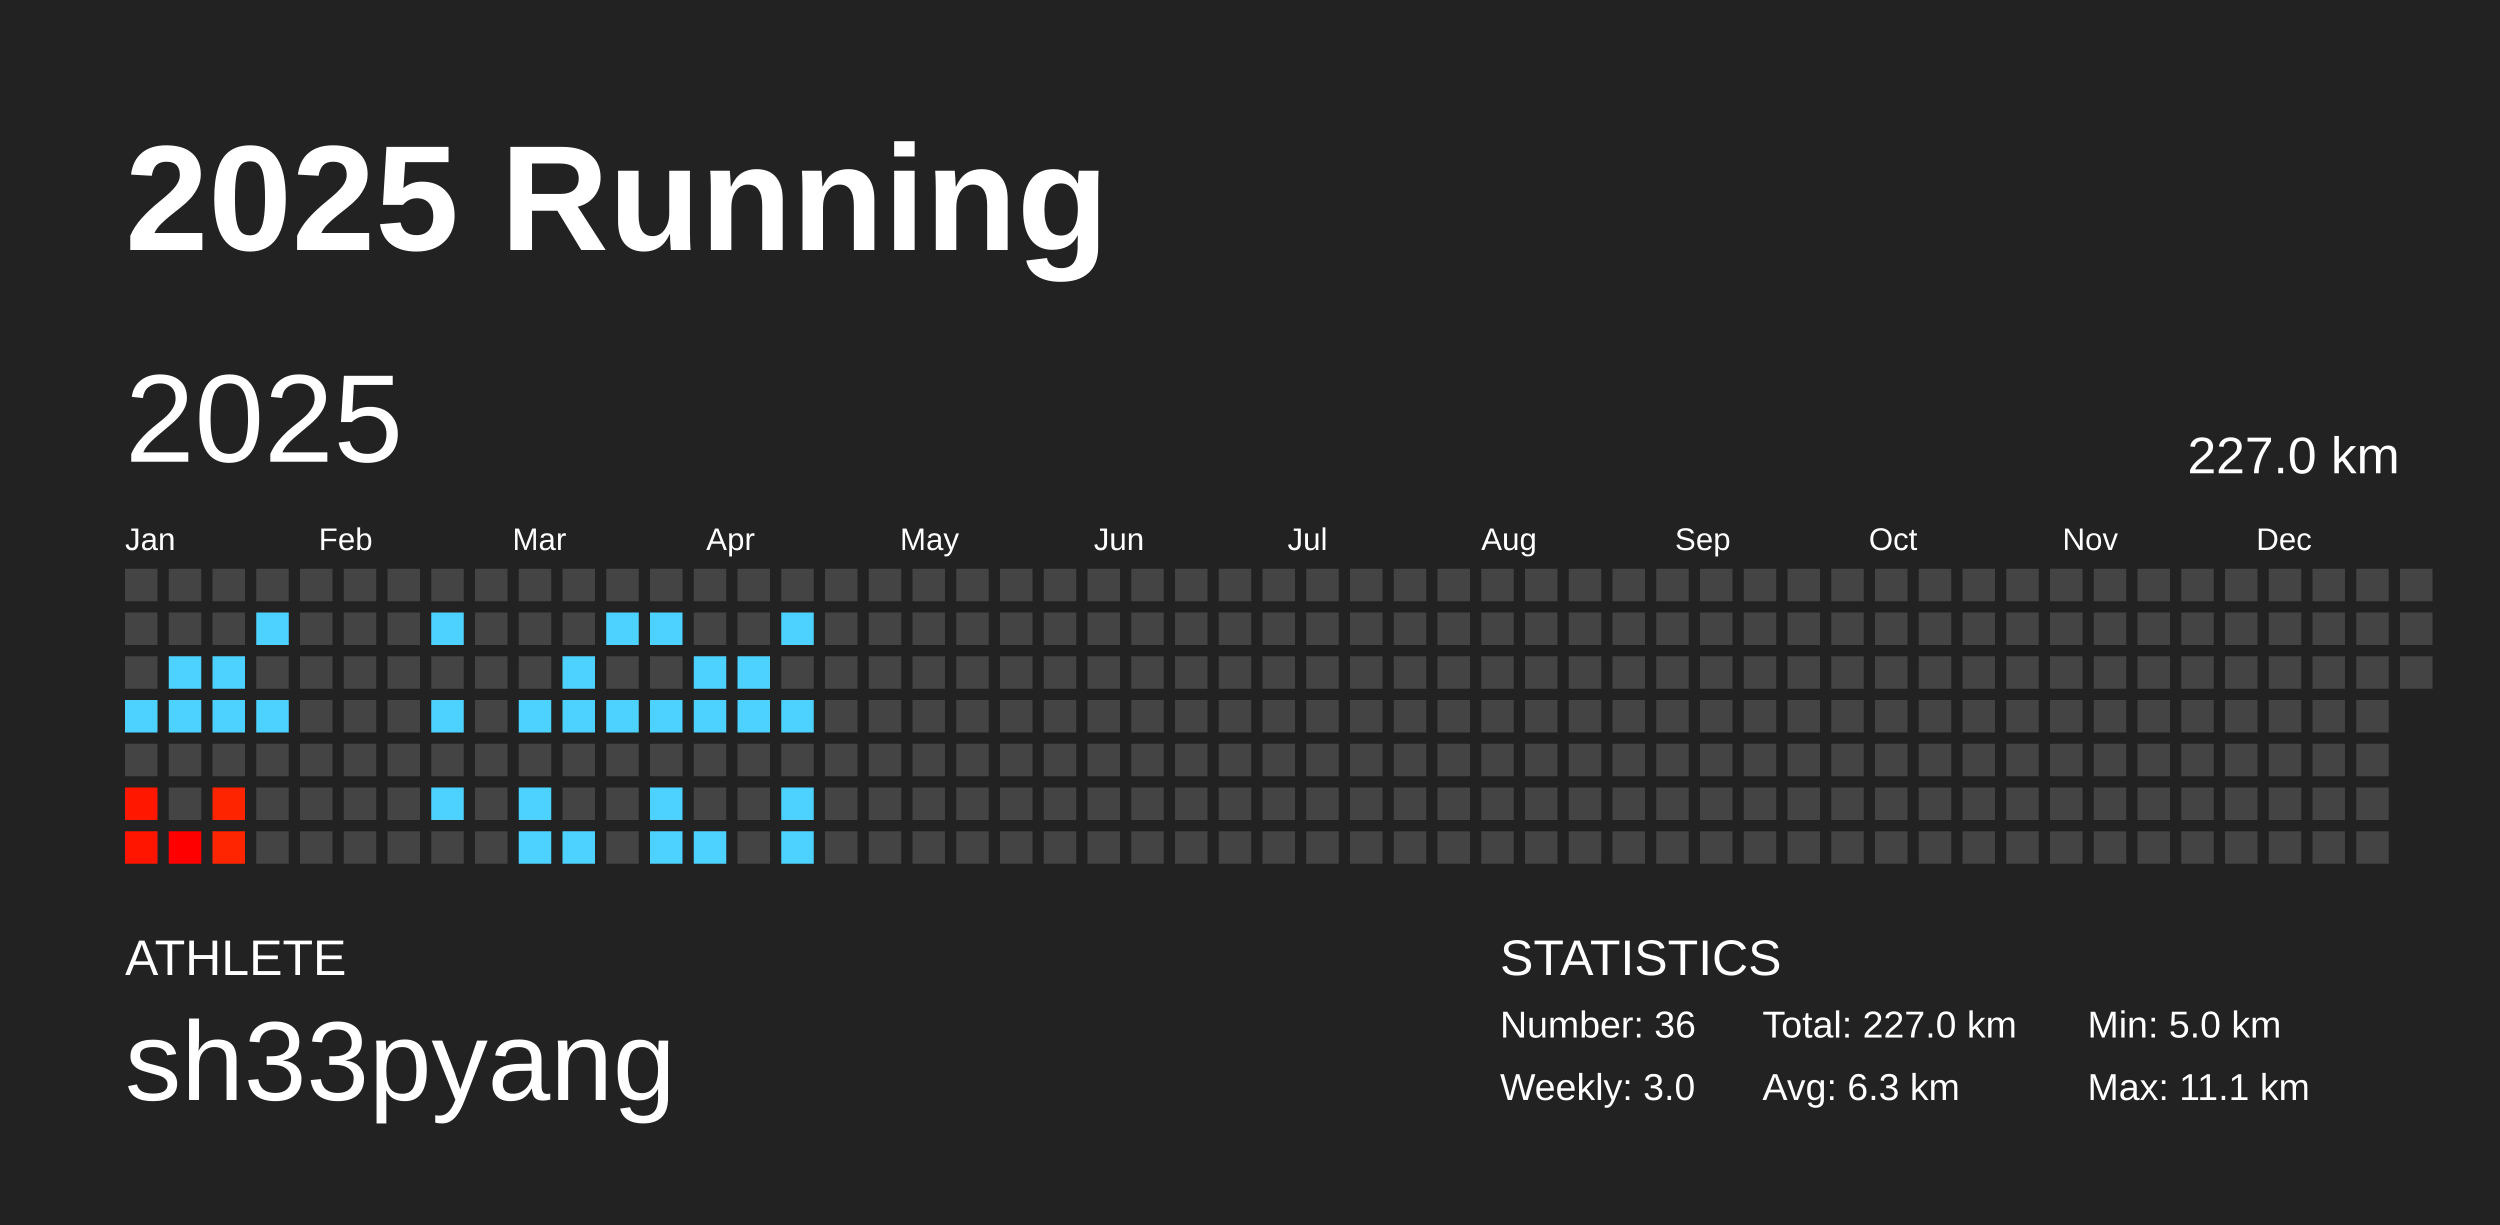
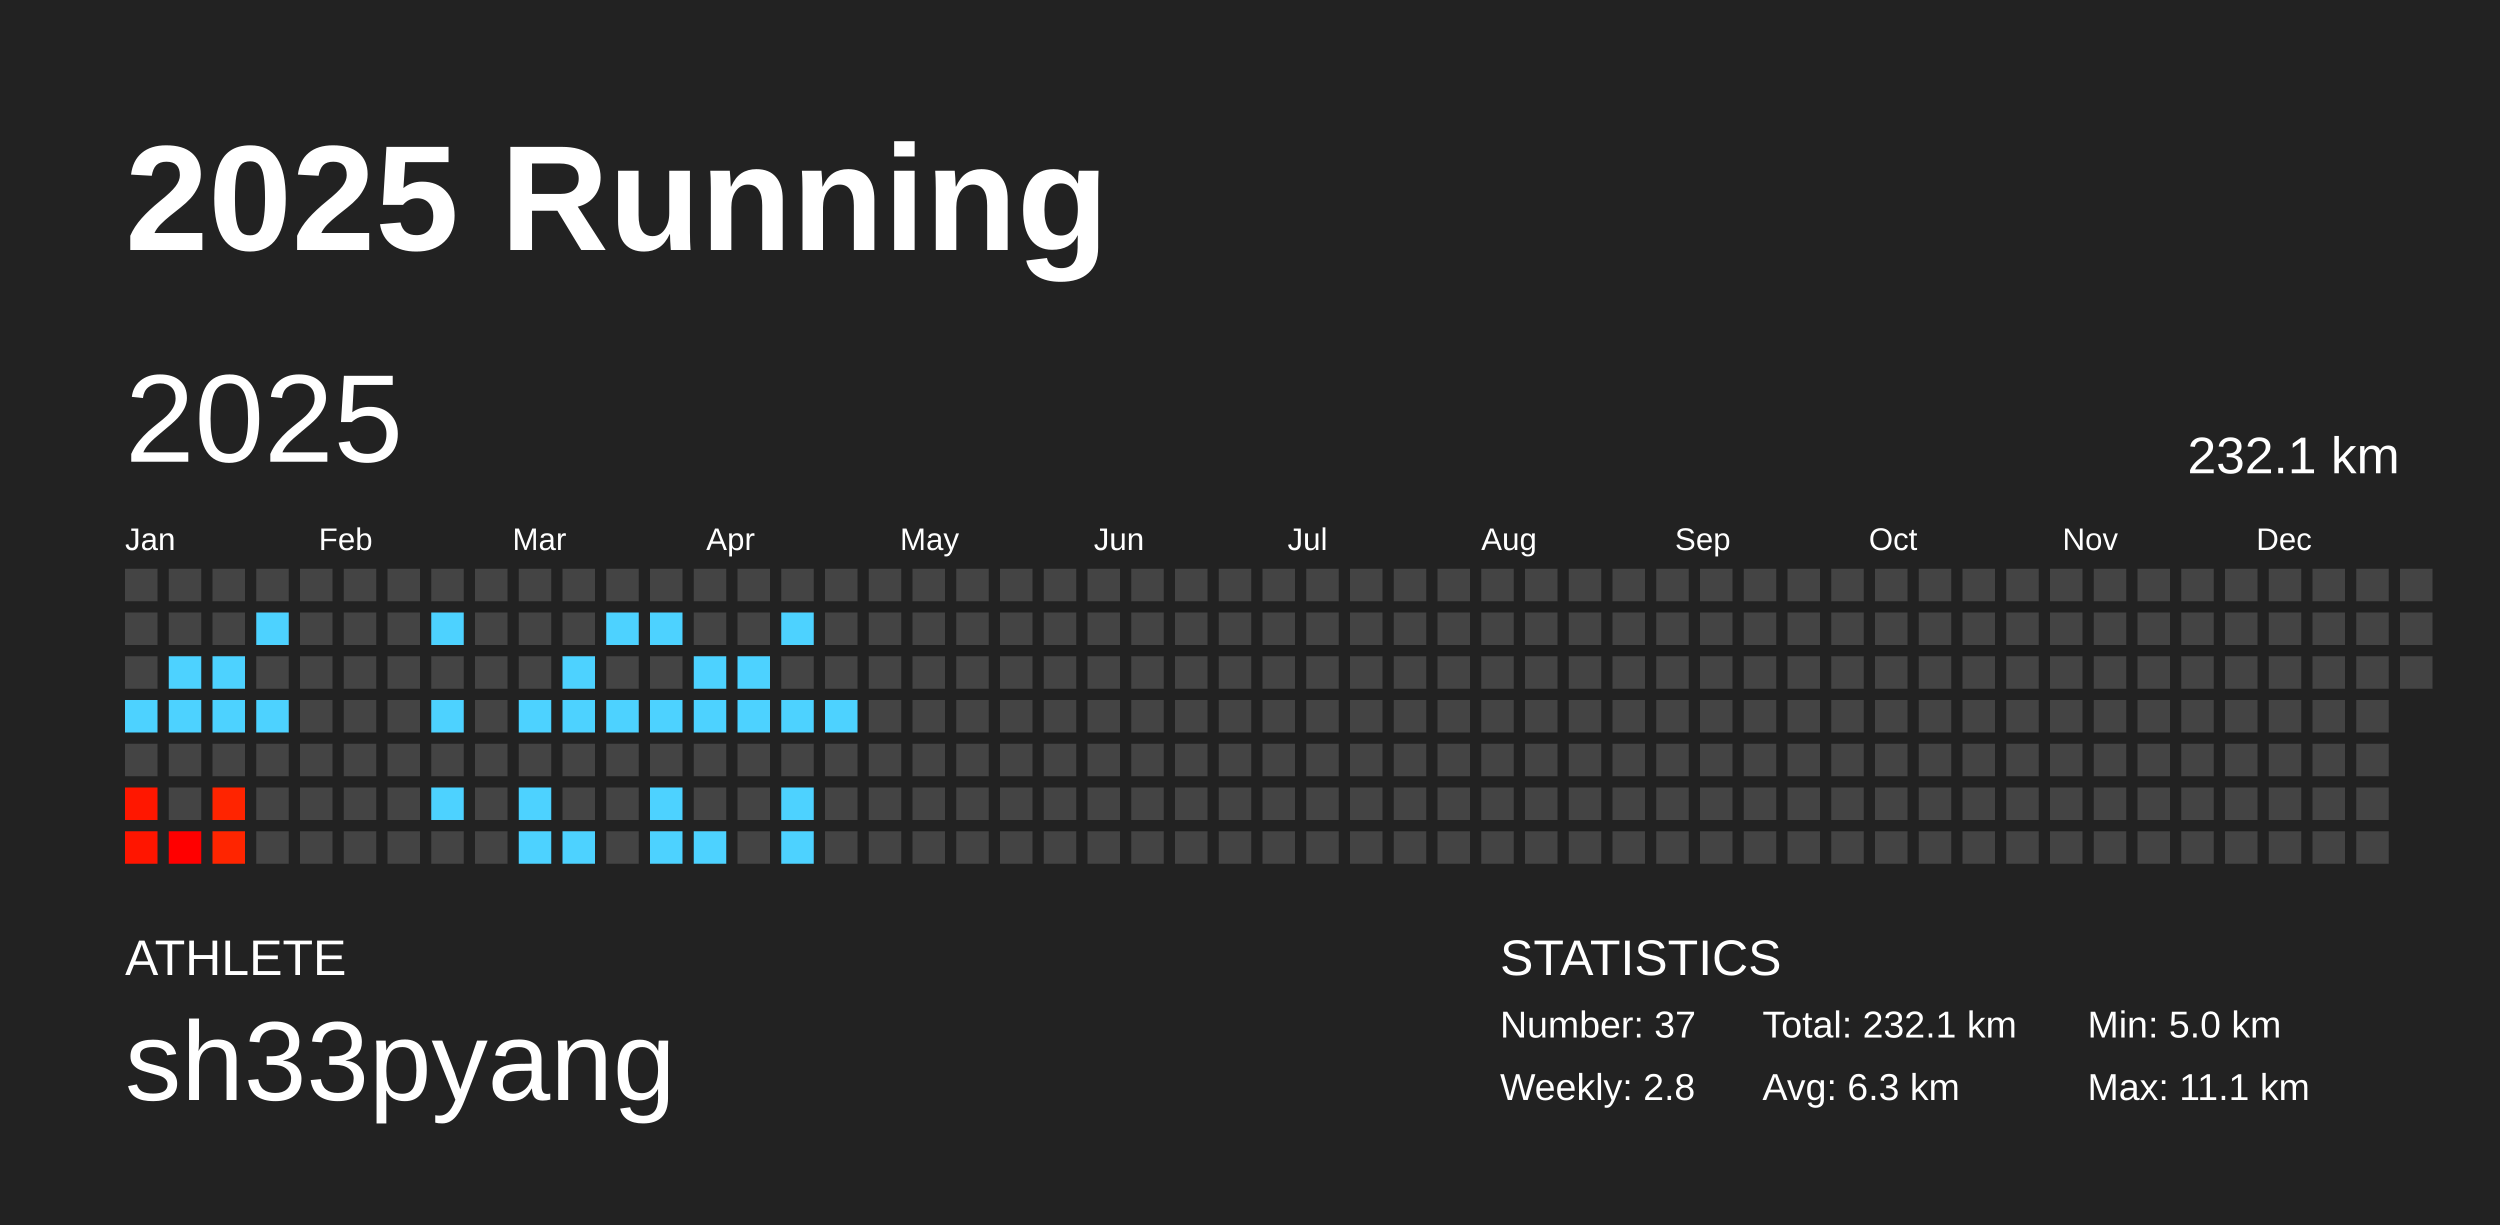
<svg xmlns="http://www.w3.org/2000/svg" baseProfile="full" height="98mm" version="1.1" viewBox="0,0,200,98" width="200mm">
  <defs />
  <rect fill="#222222" height="98" width="200" x="0" y="0" />
  <text fill="#FFFFFF" style="font-size:12px; font-family:Arial; font-weight:bold;" x="10" y="20">2025 Running</text>
  <text fill="#FFFFFF" style="font-size:4px; font-family:Arial" x="10" y="78">ATHLETE</text>
  <text fill="#FFFFFF" style="font-size:9px; font-family:Arial" x="10" y="88">sh33pyang</text>
  <text fill="#FFFFFF" style="font-size:4px; font-family:Arial" x="120" y="78">STATISTICS</text>
-   <text fill="#FFFFFF" style="font-size:3px; font-family:Arial" x="120" y="83">Number: 36</text>
-   <text fill="#FFFFFF" style="font-size:3px; font-family:Arial" x="120" y="88">Weekly: 3.0</text>
-   <text fill="#FFFFFF" style="font-size:3px; font-family:Arial" x="141" y="83">Total: 227.0 km</text>
+   <text fill="#FFFFFF" style="font-size:3px; font-family:Arial" x="120" y="83">Number: 37</text>
+   <text fill="#FFFFFF" style="font-size:3px; font-family:Arial" x="120" y="88">Weekly: 2.8</text>
+   <text fill="#FFFFFF" style="font-size:3px; font-family:Arial" x="141" y="83">Total: 232.1 km</text>
  <text fill="#FFFFFF" style="font-size:3px; font-family:Arial" x="141" y="88">Avg: 6.3 km</text>
  <text fill="#FFFFFF" style="font-size:3px; font-family:Arial" x="167" y="83">Min: 5.0 km</text>
  <text fill="#FFFFFF" style="font-size:3px; font-family:Arial" x="167" y="88">Max: 11.1 km</text>
  <text dominant-baseline="hanging" fill="#FFFFFF" style="font-size:10.0px; font-family:Arial;" x="10" y="30">2025</text>
-   <text dominant-baseline="hanging" fill="#FFFFFF" style="font-size:4.125px; font-family:Arial;" x="175" y="35">227.0 km</text>
+   <text dominant-baseline="hanging" fill="#FFFFFF" style="font-size:4.125px; font-family:Arial;" x="175" y="35">232.1 km</text>
  <text fill="#FFFFFF" style="font-size:2.5px; font-family:Arial" x="10.0" y="44">Jan</text>
  <text fill="#FFFFFF" style="font-size:2.5px; font-family:Arial" x="25.5" y="44">Feb</text>
  <text fill="#FFFFFF" style="font-size:2.5px; font-family:Arial" x="41.0" y="44">Mar</text>
  <text fill="#FFFFFF" style="font-size:2.5px; font-family:Arial" x="56.5" y="44">Apr</text>
  <text fill="#FFFFFF" style="font-size:2.5px; font-family:Arial" x="72.0" y="44">May</text>
  <text fill="#FFFFFF" style="font-size:2.5px; font-family:Arial" x="87.5" y="44">Jun</text>
  <text fill="#FFFFFF" style="font-size:2.5px; font-family:Arial" x="103.0" y="44">Jul</text>
  <text fill="#FFFFFF" style="font-size:2.5px; font-family:Arial" x="118.5" y="44">Aug</text>
  <text fill="#FFFFFF" style="font-size:2.5px; font-family:Arial" x="134.0" y="44">Sep</text>
  <text fill="#FFFFFF" style="font-size:2.5px; font-family:Arial" x="149.5" y="44">Oct</text>
  <text fill="#FFFFFF" style="font-size:2.5px; font-family:Arial" x="165.0" y="44">Nov</text>
  <text fill="#FFFFFF" style="font-size:2.5px; font-family:Arial" x="180.5" y="44">Dec</text>
  <rect fill="#444444" height="2.6" width="2.6" x="10.0" y="45.5" />
  <rect fill="#444444" height="2.6" width="2.6" x="10.0" y="49.0" />
  <rect fill="#444444" height="2.6" width="2.6" x="10.0" y="52.5" />
  <rect fill="#4dd2ff" height="2.6" width="2.6" x="10.0" y="56.0" />
  <rect fill="#444444" height="2.6" width="2.6" x="10.0" y="59.5" />
  <rect fill="#ff1700" height="2.6" width="2.6" x="10.0" y="63.0" />
  <rect fill="#ff1500" height="2.6" width="2.6" x="10.0" y="66.5" />
  <rect fill="#444444" height="2.6" width="2.6" x="13.5" y="45.5" />
  <rect fill="#444444" height="2.6" width="2.6" x="13.5" y="49.0" />
  <rect fill="#4dd2ff" height="2.6" width="2.6" x="13.5" y="52.5" />
  <rect fill="#4dd2ff" height="2.6" width="2.6" x="13.5" y="56.0" />
  <rect fill="#444444" height="2.6" width="2.6" x="13.5" y="59.5" />
  <rect fill="#444444" height="2.6" width="2.6" x="13.5" y="63.0" />
  <rect fill="#ff0000" height="2.6" width="2.6" x="13.5" y="66.5" />
  <rect fill="#444444" height="2.6" width="2.6" x="17.0" y="45.5" />
  <rect fill="#444444" height="2.6" width="2.6" x="17.0" y="49.0" />
  <rect fill="#4dd2ff" height="2.6" width="2.6" x="17.0" y="52.5" />
  <rect fill="#4dd2ff" height="2.6" width="2.6" x="17.0" y="56.0" />
  <rect fill="#444444" height="2.6" width="2.6" x="17.0" y="59.5" />
  <rect fill="#ff2400" height="2.6" width="2.6" x="17.0" y="63.0" />
  <rect fill="#ff2500" height="2.6" width="2.6" x="17.0" y="66.5" />
  <rect fill="#444444" height="2.6" width="2.6" x="20.5" y="45.5" />
  <rect fill="#4dd2ff" height="2.6" width="2.6" x="20.5" y="49.0" />
  <rect fill="#444444" height="2.6" width="2.6" x="20.5" y="52.5" />
  <rect fill="#4dd2ff" height="2.6" width="2.6" x="20.5" y="56.0" />
  <rect fill="#444444" height="2.6" width="2.6" x="20.5" y="59.5" />
  <rect fill="#444444" height="2.6" width="2.6" x="20.5" y="63.0" />
  <rect fill="#444444" height="2.6" width="2.6" x="20.5" y="66.5" />
  <rect fill="#444444" height="2.6" width="2.6" x="24.0" y="45.5" />
  <rect fill="#444444" height="2.6" width="2.6" x="24.0" y="49.0" />
  <rect fill="#444444" height="2.6" width="2.6" x="24.0" y="52.5" />
  <rect fill="#444444" height="2.6" width="2.6" x="24.0" y="56.0" />
  <rect fill="#444444" height="2.6" width="2.6" x="24.0" y="59.5" />
  <rect fill="#444444" height="2.6" width="2.6" x="24.0" y="63.0" />
  <rect fill="#444444" height="2.6" width="2.6" x="24.0" y="66.5" />
  <rect fill="#444444" height="2.6" width="2.6" x="27.5" y="45.5" />
  <rect fill="#444444" height="2.6" width="2.6" x="27.5" y="49.0" />
  <rect fill="#444444" height="2.6" width="2.6" x="27.5" y="52.5" />
  <rect fill="#444444" height="2.6" width="2.6" x="27.5" y="56.0" />
  <rect fill="#444444" height="2.6" width="2.6" x="27.5" y="59.5" />
  <rect fill="#444444" height="2.6" width="2.6" x="27.5" y="63.0" />
  <rect fill="#444444" height="2.6" width="2.6" x="27.5" y="66.5" />
  <rect fill="#444444" height="2.6" width="2.6" x="31.0" y="45.5" />
  <rect fill="#444444" height="2.6" width="2.6" x="31.0" y="49.0" />
  <rect fill="#444444" height="2.6" width="2.6" x="31.0" y="52.5" />
  <rect fill="#444444" height="2.6" width="2.6" x="31.0" y="56.0" />
  <rect fill="#444444" height="2.6" width="2.6" x="31.0" y="59.5" />
  <rect fill="#444444" height="2.6" width="2.6" x="31.0" y="63.0" />
  <rect fill="#444444" height="2.6" width="2.6" x="31.0" y="66.5" />
  <rect fill="#444444" height="2.6" width="2.6" x="34.5" y="45.5" />
  <rect fill="#4dd2ff" height="2.6" width="2.6" x="34.5" y="49.0" />
  <rect fill="#444444" height="2.6" width="2.6" x="34.5" y="52.5" />
  <rect fill="#4dd2ff" height="2.6" width="2.6" x="34.5" y="56.0" />
  <rect fill="#444444" height="2.6" width="2.6" x="34.5" y="59.5" />
  <rect fill="#4dd2ff" height="2.6" width="2.6" x="34.5" y="63.0" />
  <rect fill="#444444" height="2.6" width="2.6" x="34.5" y="66.5" />
  <rect fill="#444444" height="2.6" width="2.6" x="38.0" y="45.5" />
  <rect fill="#444444" height="2.6" width="2.6" x="38.0" y="49.0" />
  <rect fill="#444444" height="2.6" width="2.6" x="38.0" y="52.5" />
  <rect fill="#444444" height="2.6" width="2.6" x="38.0" y="56.0" />
  <rect fill="#444444" height="2.6" width="2.6" x="38.0" y="59.5" />
  <rect fill="#444444" height="2.6" width="2.6" x="38.0" y="63.0" />
  <rect fill="#444444" height="2.6" width="2.6" x="38.0" y="66.5" />
  <rect fill="#444444" height="2.6" width="2.6" x="41.5" y="45.5" />
  <rect fill="#444444" height="2.6" width="2.6" x="41.5" y="49.0" />
  <rect fill="#444444" height="2.6" width="2.6" x="41.5" y="52.5" />
  <rect fill="#4dd2ff" height="2.6" width="2.6" x="41.5" y="56.0" />
  <rect fill="#444444" height="2.6" width="2.6" x="41.5" y="59.5" />
  <rect fill="#4dd2ff" height="2.6" width="2.6" x="41.5" y="63.0" />
  <rect fill="#4dd2ff" height="2.6" width="2.6" x="41.5" y="66.5" />
  <rect fill="#444444" height="2.6" width="2.6" x="45.0" y="45.5" />
  <rect fill="#444444" height="2.6" width="2.6" x="45.0" y="49.0" />
  <rect fill="#4dd2ff" height="2.6" width="2.6" x="45.0" y="52.5" />
  <rect fill="#4dd2ff" height="2.6" width="2.6" x="45.0" y="56.0" />
  <rect fill="#444444" height="2.6" width="2.6" x="45.0" y="59.5" />
  <rect fill="#444444" height="2.6" width="2.6" x="45.0" y="63.0" />
  <rect fill="#4dd2ff" height="2.6" width="2.6" x="45.0" y="66.5" />
  <rect fill="#444444" height="2.6" width="2.6" x="48.5" y="45.5" />
  <rect fill="#4dd2ff" height="2.6" width="2.6" x="48.5" y="49.0" />
  <rect fill="#444444" height="2.6" width="2.6" x="48.5" y="52.5" />
  <rect fill="#4dd2ff" height="2.6" width="2.6" x="48.5" y="56.0" />
  <rect fill="#444444" height="2.6" width="2.6" x="48.5" y="59.5" />
  <rect fill="#444444" height="2.6" width="2.6" x="48.5" y="63.0" />
  <rect fill="#444444" height="2.6" width="2.6" x="48.5" y="66.5" />
  <rect fill="#444444" height="2.6" width="2.6" x="52.0" y="45.5" />
  <rect fill="#4dd2ff" height="2.6" width="2.6" x="52.0" y="49.0" />
  <rect fill="#444444" height="2.6" width="2.6" x="52.0" y="52.5" />
  <rect fill="#4dd2ff" height="2.6" width="2.6" x="52.0" y="56.0" />
  <rect fill="#444444" height="2.6" width="2.6" x="52.0" y="59.5" />
  <rect fill="#4dd2ff" height="2.6" width="2.6" x="52.0" y="63.0" />
  <rect fill="#4dd2ff" height="2.6" width="2.6" x="52.0" y="66.5" />
  <rect fill="#444444" height="2.6" width="2.6" x="55.5" y="45.5" />
  <rect fill="#444444" height="2.6" width="2.6" x="55.5" y="49.0" />
  <rect fill="#4dd2ff" height="2.6" width="2.6" x="55.5" y="52.5" />
  <rect fill="#4dd2ff" height="2.6" width="2.6" x="55.5" y="56.0" />
  <rect fill="#444444" height="2.6" width="2.6" x="55.5" y="59.5" />
  <rect fill="#444444" height="2.6" width="2.6" x="55.5" y="63.0" />
  <rect fill="#4dd2ff" height="2.6" width="2.6" x="55.5" y="66.5" />
  <rect fill="#444444" height="2.6" width="2.6" x="59.0" y="45.5" />
  <rect fill="#444444" height="2.6" width="2.6" x="59.0" y="49.0" />
  <rect fill="#4dd2ff" height="2.6" width="2.6" x="59.0" y="52.5" />
  <rect fill="#4dd2ff" height="2.6" width="2.6" x="59.0" y="56.0" />
  <rect fill="#444444" height="2.6" width="2.6" x="59.0" y="59.5" />
  <rect fill="#444444" height="2.6" width="2.6" x="59.0" y="63.0" />
  <rect fill="#444444" height="2.6" width="2.6" x="59.0" y="66.5" />
  <rect fill="#444444" height="2.6" width="2.6" x="62.5" y="45.5" />
  <rect fill="#4dd2ff" height="2.6" width="2.6" x="62.5" y="49.0" />
  <rect fill="#444444" height="2.6" width="2.6" x="62.5" y="52.5" />
  <rect fill="#4dd2ff" height="2.6" width="2.6" x="62.5" y="56.0" />
  <rect fill="#444444" height="2.6" width="2.6" x="62.5" y="59.5" />
  <rect fill="#4dd2ff" height="2.6" width="2.6" x="62.5" y="63.0" />
  <rect fill="#4dd2ff" height="2.6" width="2.6" x="62.5" y="66.5" />
  <rect fill="#444444" height="2.6" width="2.6" x="66.0" y="45.5" />
  <rect fill="#444444" height="2.6" width="2.6" x="66.0" y="49.0" />
  <rect fill="#444444" height="2.6" width="2.6" x="66.0" y="52.5" />
-   <rect fill="#444444" height="2.6" width="2.6" x="66.0" y="56.0" />
+   <rect fill="#4dd2ff" height="2.6" width="2.6" x="66.0" y="56.0" />
  <rect fill="#444444" height="2.6" width="2.6" x="66.0" y="59.5" />
  <rect fill="#444444" height="2.6" width="2.6" x="66.0" y="63.0" />
  <rect fill="#444444" height="2.6" width="2.6" x="66.0" y="66.5" />
  <rect fill="#444444" height="2.6" width="2.6" x="69.5" y="45.5" />
  <rect fill="#444444" height="2.6" width="2.6" x="69.5" y="49.0" />
  <rect fill="#444444" height="2.6" width="2.6" x="69.5" y="52.5" />
  <rect fill="#444444" height="2.6" width="2.6" x="69.5" y="56.0" />
  <rect fill="#444444" height="2.6" width="2.6" x="69.5" y="59.5" />
  <rect fill="#444444" height="2.6" width="2.6" x="69.5" y="63.0" />
  <rect fill="#444444" height="2.6" width="2.6" x="69.5" y="66.5" />
  <rect fill="#444444" height="2.6" width="2.6" x="73.0" y="45.5" />
  <rect fill="#444444" height="2.6" width="2.6" x="73.0" y="49.0" />
  <rect fill="#444444" height="2.6" width="2.6" x="73.0" y="52.5" />
  <rect fill="#444444" height="2.6" width="2.6" x="73.0" y="56.0" />
  <rect fill="#444444" height="2.6" width="2.6" x="73.0" y="59.5" />
  <rect fill="#444444" height="2.6" width="2.6" x="73.0" y="63.0" />
  <rect fill="#444444" height="2.6" width="2.6" x="73.0" y="66.5" />
  <rect fill="#444444" height="2.6" width="2.6" x="76.5" y="45.5" />
  <rect fill="#444444" height="2.6" width="2.6" x="76.5" y="49.0" />
  <rect fill="#444444" height="2.6" width="2.6" x="76.5" y="52.5" />
  <rect fill="#444444" height="2.6" width="2.6" x="76.5" y="56.0" />
  <rect fill="#444444" height="2.6" width="2.6" x="76.5" y="59.5" />
  <rect fill="#444444" height="2.6" width="2.6" x="76.5" y="63.0" />
  <rect fill="#444444" height="2.6" width="2.6" x="76.5" y="66.5" />
  <rect fill="#444444" height="2.6" width="2.6" x="80.0" y="45.5" />
  <rect fill="#444444" height="2.6" width="2.6" x="80.0" y="49.0" />
  <rect fill="#444444" height="2.6" width="2.6" x="80.0" y="52.5" />
  <rect fill="#444444" height="2.6" width="2.6" x="80.0" y="56.0" />
  <rect fill="#444444" height="2.6" width="2.6" x="80.0" y="59.5" />
  <rect fill="#444444" height="2.6" width="2.6" x="80.0" y="63.0" />
  <rect fill="#444444" height="2.6" width="2.6" x="80.0" y="66.5" />
  <rect fill="#444444" height="2.6" width="2.6" x="83.5" y="45.5" />
  <rect fill="#444444" height="2.6" width="2.6" x="83.5" y="49.0" />
  <rect fill="#444444" height="2.6" width="2.6" x="83.5" y="52.5" />
  <rect fill="#444444" height="2.6" width="2.6" x="83.5" y="56.0" />
  <rect fill="#444444" height="2.6" width="2.6" x="83.5" y="59.5" />
  <rect fill="#444444" height="2.6" width="2.6" x="83.5" y="63.0" />
  <rect fill="#444444" height="2.6" width="2.6" x="83.5" y="66.5" />
  <rect fill="#444444" height="2.6" width="2.6" x="87.0" y="45.5" />
  <rect fill="#444444" height="2.6" width="2.6" x="87.0" y="49.0" />
  <rect fill="#444444" height="2.6" width="2.6" x="87.0" y="52.5" />
  <rect fill="#444444" height="2.6" width="2.6" x="87.0" y="56.0" />
  <rect fill="#444444" height="2.6" width="2.6" x="87.0" y="59.5" />
  <rect fill="#444444" height="2.6" width="2.6" x="87.0" y="63.0" />
  <rect fill="#444444" height="2.6" width="2.6" x="87.0" y="66.5" />
  <rect fill="#444444" height="2.6" width="2.6" x="90.5" y="45.5" />
  <rect fill="#444444" height="2.6" width="2.6" x="90.5" y="49.0" />
  <rect fill="#444444" height="2.6" width="2.6" x="90.5" y="52.5" />
  <rect fill="#444444" height="2.6" width="2.6" x="90.5" y="56.0" />
  <rect fill="#444444" height="2.6" width="2.6" x="90.5" y="59.5" />
  <rect fill="#444444" height="2.6" width="2.6" x="90.5" y="63.0" />
  <rect fill="#444444" height="2.6" width="2.6" x="90.5" y="66.5" />
  <rect fill="#444444" height="2.6" width="2.6" x="94.0" y="45.5" />
  <rect fill="#444444" height="2.6" width="2.6" x="94.0" y="49.0" />
  <rect fill="#444444" height="2.6" width="2.6" x="94.0" y="52.5" />
  <rect fill="#444444" height="2.6" width="2.6" x="94.0" y="56.0" />
  <rect fill="#444444" height="2.6" width="2.6" x="94.0" y="59.5" />
  <rect fill="#444444" height="2.6" width="2.6" x="94.0" y="63.0" />
  <rect fill="#444444" height="2.6" width="2.6" x="94.0" y="66.5" />
  <rect fill="#444444" height="2.6" width="2.6" x="97.5" y="45.5" />
  <rect fill="#444444" height="2.6" width="2.6" x="97.5" y="49.0" />
  <rect fill="#444444" height="2.6" width="2.6" x="97.5" y="52.5" />
  <rect fill="#444444" height="2.6" width="2.6" x="97.5" y="56.0" />
  <rect fill="#444444" height="2.6" width="2.6" x="97.5" y="59.5" />
  <rect fill="#444444" height="2.6" width="2.6" x="97.5" y="63.0" />
  <rect fill="#444444" height="2.6" width="2.6" x="97.5" y="66.5" />
  <rect fill="#444444" height="2.6" width="2.6" x="101.0" y="45.5" />
  <rect fill="#444444" height="2.6" width="2.6" x="101.0" y="49.0" />
  <rect fill="#444444" height="2.6" width="2.6" x="101.0" y="52.5" />
  <rect fill="#444444" height="2.6" width="2.6" x="101.0" y="56.0" />
  <rect fill="#444444" height="2.6" width="2.6" x="101.0" y="59.5" />
  <rect fill="#444444" height="2.6" width="2.6" x="101.0" y="63.0" />
  <rect fill="#444444" height="2.6" width="2.6" x="101.0" y="66.5" />
  <rect fill="#444444" height="2.6" width="2.6" x="104.5" y="45.5" />
  <rect fill="#444444" height="2.6" width="2.6" x="104.5" y="49.0" />
  <rect fill="#444444" height="2.6" width="2.6" x="104.5" y="52.5" />
  <rect fill="#444444" height="2.6" width="2.6" x="104.5" y="56.0" />
  <rect fill="#444444" height="2.6" width="2.6" x="104.5" y="59.5" />
  <rect fill="#444444" height="2.6" width="2.6" x="104.5" y="63.0" />
  <rect fill="#444444" height="2.6" width="2.6" x="104.5" y="66.5" />
  <rect fill="#444444" height="2.6" width="2.6" x="108.0" y="45.5" />
  <rect fill="#444444" height="2.6" width="2.6" x="108.0" y="49.0" />
  <rect fill="#444444" height="2.6" width="2.6" x="108.0" y="52.5" />
  <rect fill="#444444" height="2.6" width="2.6" x="108.0" y="56.0" />
  <rect fill="#444444" height="2.6" width="2.6" x="108.0" y="59.5" />
  <rect fill="#444444" height="2.6" width="2.6" x="108.0" y="63.0" />
  <rect fill="#444444" height="2.6" width="2.6" x="108.0" y="66.5" />
  <rect fill="#444444" height="2.6" width="2.6" x="111.5" y="45.5" />
  <rect fill="#444444" height="2.6" width="2.6" x="111.5" y="49.0" />
  <rect fill="#444444" height="2.6" width="2.6" x="111.5" y="52.5" />
  <rect fill="#444444" height="2.6" width="2.6" x="111.5" y="56.0" />
  <rect fill="#444444" height="2.6" width="2.6" x="111.5" y="59.5" />
  <rect fill="#444444" height="2.6" width="2.6" x="111.5" y="63.0" />
  <rect fill="#444444" height="2.6" width="2.6" x="111.5" y="66.5" />
  <rect fill="#444444" height="2.6" width="2.6" x="115.0" y="45.5" />
  <rect fill="#444444" height="2.6" width="2.6" x="115.0" y="49.0" />
  <rect fill="#444444" height="2.6" width="2.6" x="115.0" y="52.5" />
  <rect fill="#444444" height="2.6" width="2.6" x="115.0" y="56.0" />
  <rect fill="#444444" height="2.6" width="2.6" x="115.0" y="59.5" />
  <rect fill="#444444" height="2.6" width="2.6" x="115.0" y="63.0" />
  <rect fill="#444444" height="2.6" width="2.6" x="115.0" y="66.5" />
  <rect fill="#444444" height="2.6" width="2.6" x="118.5" y="45.5" />
  <rect fill="#444444" height="2.6" width="2.6" x="118.5" y="49.0" />
  <rect fill="#444444" height="2.6" width="2.6" x="118.5" y="52.5" />
  <rect fill="#444444" height="2.6" width="2.6" x="118.5" y="56.0" />
  <rect fill="#444444" height="2.6" width="2.6" x="118.5" y="59.5" />
  <rect fill="#444444" height="2.6" width="2.6" x="118.5" y="63.0" />
  <rect fill="#444444" height="2.6" width="2.6" x="118.5" y="66.5" />
  <rect fill="#444444" height="2.6" width="2.6" x="122.0" y="45.5" />
  <rect fill="#444444" height="2.6" width="2.6" x="122.0" y="49.0" />
  <rect fill="#444444" height="2.6" width="2.6" x="122.0" y="52.5" />
  <rect fill="#444444" height="2.6" width="2.6" x="122.0" y="56.0" />
  <rect fill="#444444" height="2.6" width="2.6" x="122.0" y="59.5" />
  <rect fill="#444444" height="2.6" width="2.6" x="122.0" y="63.0" />
  <rect fill="#444444" height="2.6" width="2.6" x="122.0" y="66.5" />
  <rect fill="#444444" height="2.6" width="2.6" x="125.5" y="45.5" />
  <rect fill="#444444" height="2.6" width="2.6" x="125.5" y="49.0" />
  <rect fill="#444444" height="2.6" width="2.6" x="125.5" y="52.5" />
  <rect fill="#444444" height="2.6" width="2.6" x="125.5" y="56.0" />
  <rect fill="#444444" height="2.6" width="2.6" x="125.5" y="59.5" />
  <rect fill="#444444" height="2.6" width="2.6" x="125.5" y="63.0" />
  <rect fill="#444444" height="2.6" width="2.6" x="125.5" y="66.5" />
  <rect fill="#444444" height="2.6" width="2.6" x="129.0" y="45.5" />
  <rect fill="#444444" height="2.6" width="2.6" x="129.0" y="49.0" />
  <rect fill="#444444" height="2.6" width="2.6" x="129.0" y="52.5" />
  <rect fill="#444444" height="2.6" width="2.6" x="129.0" y="56.0" />
  <rect fill="#444444" height="2.6" width="2.6" x="129.0" y="59.5" />
  <rect fill="#444444" height="2.6" width="2.6" x="129.0" y="63.0" />
  <rect fill="#444444" height="2.6" width="2.6" x="129.0" y="66.5" />
  <rect fill="#444444" height="2.6" width="2.6" x="132.5" y="45.5" />
  <rect fill="#444444" height="2.6" width="2.6" x="132.5" y="49.0" />
  <rect fill="#444444" height="2.6" width="2.6" x="132.5" y="52.5" />
  <rect fill="#444444" height="2.6" width="2.6" x="132.5" y="56.0" />
  <rect fill="#444444" height="2.6" width="2.6" x="132.5" y="59.5" />
  <rect fill="#444444" height="2.6" width="2.6" x="132.5" y="63.0" />
  <rect fill="#444444" height="2.6" width="2.6" x="132.5" y="66.5" />
  <rect fill="#444444" height="2.6" width="2.6" x="136.0" y="45.5" />
  <rect fill="#444444" height="2.6" width="2.6" x="136.0" y="49.0" />
  <rect fill="#444444" height="2.6" width="2.6" x="136.0" y="52.5" />
  <rect fill="#444444" height="2.6" width="2.6" x="136.0" y="56.0" />
  <rect fill="#444444" height="2.6" width="2.6" x="136.0" y="59.5" />
  <rect fill="#444444" height="2.6" width="2.6" x="136.0" y="63.0" />
  <rect fill="#444444" height="2.6" width="2.6" x="136.0" y="66.5" />
  <rect fill="#444444" height="2.6" width="2.6" x="139.5" y="45.5" />
  <rect fill="#444444" height="2.6" width="2.6" x="139.5" y="49.0" />
  <rect fill="#444444" height="2.6" width="2.6" x="139.5" y="52.5" />
  <rect fill="#444444" height="2.6" width="2.6" x="139.5" y="56.0" />
  <rect fill="#444444" height="2.6" width="2.6" x="139.5" y="59.5" />
  <rect fill="#444444" height="2.6" width="2.6" x="139.5" y="63.0" />
  <rect fill="#444444" height="2.6" width="2.6" x="139.5" y="66.5" />
  <rect fill="#444444" height="2.6" width="2.6" x="143.0" y="45.5" />
  <rect fill="#444444" height="2.6" width="2.6" x="143.0" y="49.0" />
  <rect fill="#444444" height="2.6" width="2.6" x="143.0" y="52.5" />
  <rect fill="#444444" height="2.6" width="2.6" x="143.0" y="56.0" />
  <rect fill="#444444" height="2.6" width="2.6" x="143.0" y="59.5" />
  <rect fill="#444444" height="2.6" width="2.6" x="143.0" y="63.0" />
  <rect fill="#444444" height="2.6" width="2.6" x="143.0" y="66.5" />
  <rect fill="#444444" height="2.6" width="2.6" x="146.5" y="45.5" />
  <rect fill="#444444" height="2.6" width="2.6" x="146.5" y="49.0" />
  <rect fill="#444444" height="2.6" width="2.6" x="146.5" y="52.5" />
  <rect fill="#444444" height="2.6" width="2.6" x="146.5" y="56.0" />
  <rect fill="#444444" height="2.6" width="2.6" x="146.5" y="59.5" />
  <rect fill="#444444" height="2.6" width="2.6" x="146.5" y="63.0" />
  <rect fill="#444444" height="2.6" width="2.6" x="146.5" y="66.5" />
  <rect fill="#444444" height="2.6" width="2.6" x="150.0" y="45.5" />
  <rect fill="#444444" height="2.6" width="2.6" x="150.0" y="49.0" />
  <rect fill="#444444" height="2.6" width="2.6" x="150.0" y="52.5" />
  <rect fill="#444444" height="2.6" width="2.6" x="150.0" y="56.0" />
  <rect fill="#444444" height="2.6" width="2.6" x="150.0" y="59.5" />
  <rect fill="#444444" height="2.6" width="2.6" x="150.0" y="63.0" />
  <rect fill="#444444" height="2.6" width="2.6" x="150.0" y="66.5" />
  <rect fill="#444444" height="2.6" width="2.6" x="153.5" y="45.5" />
  <rect fill="#444444" height="2.6" width="2.6" x="153.5" y="49.0" />
  <rect fill="#444444" height="2.6" width="2.6" x="153.5" y="52.5" />
  <rect fill="#444444" height="2.6" width="2.6" x="153.5" y="56.0" />
  <rect fill="#444444" height="2.6" width="2.6" x="153.5" y="59.5" />
  <rect fill="#444444" height="2.6" width="2.6" x="153.5" y="63.0" />
  <rect fill="#444444" height="2.6" width="2.6" x="153.5" y="66.5" />
  <rect fill="#444444" height="2.6" width="2.6" x="157.0" y="45.5" />
  <rect fill="#444444" height="2.6" width="2.6" x="157.0" y="49.0" />
  <rect fill="#444444" height="2.6" width="2.6" x="157.0" y="52.5" />
  <rect fill="#444444" height="2.6" width="2.6" x="157.0" y="56.0" />
  <rect fill="#444444" height="2.6" width="2.6" x="157.0" y="59.5" />
  <rect fill="#444444" height="2.6" width="2.6" x="157.0" y="63.0" />
  <rect fill="#444444" height="2.6" width="2.6" x="157.0" y="66.5" />
  <rect fill="#444444" height="2.6" width="2.6" x="160.5" y="45.5" />
  <rect fill="#444444" height="2.6" width="2.6" x="160.5" y="49.0" />
  <rect fill="#444444" height="2.6" width="2.6" x="160.5" y="52.5" />
  <rect fill="#444444" height="2.6" width="2.6" x="160.5" y="56.0" />
  <rect fill="#444444" height="2.6" width="2.6" x="160.5" y="59.5" />
  <rect fill="#444444" height="2.6" width="2.6" x="160.5" y="63.0" />
  <rect fill="#444444" height="2.6" width="2.6" x="160.5" y="66.5" />
  <rect fill="#444444" height="2.6" width="2.6" x="164.0" y="45.5" />
  <rect fill="#444444" height="2.6" width="2.6" x="164.0" y="49.0" />
  <rect fill="#444444" height="2.6" width="2.6" x="164.0" y="52.5" />
  <rect fill="#444444" height="2.6" width="2.6" x="164.0" y="56.0" />
  <rect fill="#444444" height="2.6" width="2.6" x="164.0" y="59.5" />
  <rect fill="#444444" height="2.6" width="2.6" x="164.0" y="63.0" />
  <rect fill="#444444" height="2.6" width="2.6" x="164.0" y="66.5" />
  <rect fill="#444444" height="2.6" width="2.6" x="167.5" y="45.5" />
  <rect fill="#444444" height="2.6" width="2.6" x="167.5" y="49.0" />
  <rect fill="#444444" height="2.6" width="2.6" x="167.5" y="52.5" />
  <rect fill="#444444" height="2.6" width="2.6" x="167.5" y="56.0" />
  <rect fill="#444444" height="2.6" width="2.6" x="167.5" y="59.5" />
  <rect fill="#444444" height="2.6" width="2.6" x="167.5" y="63.0" />
  <rect fill="#444444" height="2.6" width="2.6" x="167.5" y="66.5" />
  <rect fill="#444444" height="2.6" width="2.6" x="171.0" y="45.5" />
  <rect fill="#444444" height="2.6" width="2.6" x="171.0" y="49.0" />
  <rect fill="#444444" height="2.6" width="2.6" x="171.0" y="52.5" />
  <rect fill="#444444" height="2.6" width="2.6" x="171.0" y="56.0" />
  <rect fill="#444444" height="2.6" width="2.6" x="171.0" y="59.5" />
  <rect fill="#444444" height="2.6" width="2.6" x="171.0" y="63.0" />
  <rect fill="#444444" height="2.6" width="2.6" x="171.0" y="66.5" />
  <rect fill="#444444" height="2.6" width="2.6" x="174.5" y="45.5" />
  <rect fill="#444444" height="2.6" width="2.6" x="174.5" y="49.0" />
  <rect fill="#444444" height="2.6" width="2.6" x="174.5" y="52.5" />
  <rect fill="#444444" height="2.6" width="2.6" x="174.5" y="56.0" />
  <rect fill="#444444" height="2.6" width="2.6" x="174.5" y="59.5" />
  <rect fill="#444444" height="2.6" width="2.6" x="174.5" y="63.0" />
  <rect fill="#444444" height="2.6" width="2.6" x="174.5" y="66.5" />
  <rect fill="#444444" height="2.6" width="2.6" x="178.0" y="45.5" />
  <rect fill="#444444" height="2.6" width="2.6" x="178.0" y="49.0" />
  <rect fill="#444444" height="2.6" width="2.6" x="178.0" y="52.5" />
  <rect fill="#444444" height="2.6" width="2.6" x="178.0" y="56.0" />
  <rect fill="#444444" height="2.6" width="2.6" x="178.0" y="59.5" />
  <rect fill="#444444" height="2.6" width="2.6" x="178.0" y="63.0" />
  <rect fill="#444444" height="2.6" width="2.6" x="178.0" y="66.5" />
  <rect fill="#444444" height="2.6" width="2.6" x="181.5" y="45.5" />
  <rect fill="#444444" height="2.6" width="2.6" x="181.5" y="49.0" />
  <rect fill="#444444" height="2.6" width="2.6" x="181.5" y="52.5" />
  <rect fill="#444444" height="2.6" width="2.6" x="181.5" y="56.0" />
  <rect fill="#444444" height="2.6" width="2.6" x="181.5" y="59.5" />
  <rect fill="#444444" height="2.6" width="2.6" x="181.5" y="63.0" />
  <rect fill="#444444" height="2.6" width="2.6" x="181.5" y="66.5" />
  <rect fill="#444444" height="2.6" width="2.6" x="185.0" y="45.5" />
  <rect fill="#444444" height="2.6" width="2.6" x="185.0" y="49.0" />
  <rect fill="#444444" height="2.6" width="2.6" x="185.0" y="52.5" />
  <rect fill="#444444" height="2.6" width="2.6" x="185.0" y="56.0" />
  <rect fill="#444444" height="2.6" width="2.6" x="185.0" y="59.5" />
  <rect fill="#444444" height="2.6" width="2.6" x="185.0" y="63.0" />
  <rect fill="#444444" height="2.6" width="2.6" x="185.0" y="66.5" />
  <rect fill="#444444" height="2.6" width="2.6" x="188.5" y="45.5" />
  <rect fill="#444444" height="2.6" width="2.6" x="188.5" y="49.0" />
  <rect fill="#444444" height="2.6" width="2.6" x="188.5" y="52.5" />
  <rect fill="#444444" height="2.6" width="2.6" x="188.5" y="56.0" />
  <rect fill="#444444" height="2.6" width="2.6" x="188.5" y="59.5" />
  <rect fill="#444444" height="2.6" width="2.6" x="188.5" y="63.0" />
  <rect fill="#444444" height="2.6" width="2.6" x="188.5" y="66.5" />
  <rect fill="#444444" height="2.6" width="2.6" x="192.0" y="45.5" />
  <rect fill="#444444" height="2.6" width="2.6" x="192.0" y="49.0" />
  <rect fill="#444444" height="2.6" width="2.6" x="192.0" y="52.5" />
</svg>
